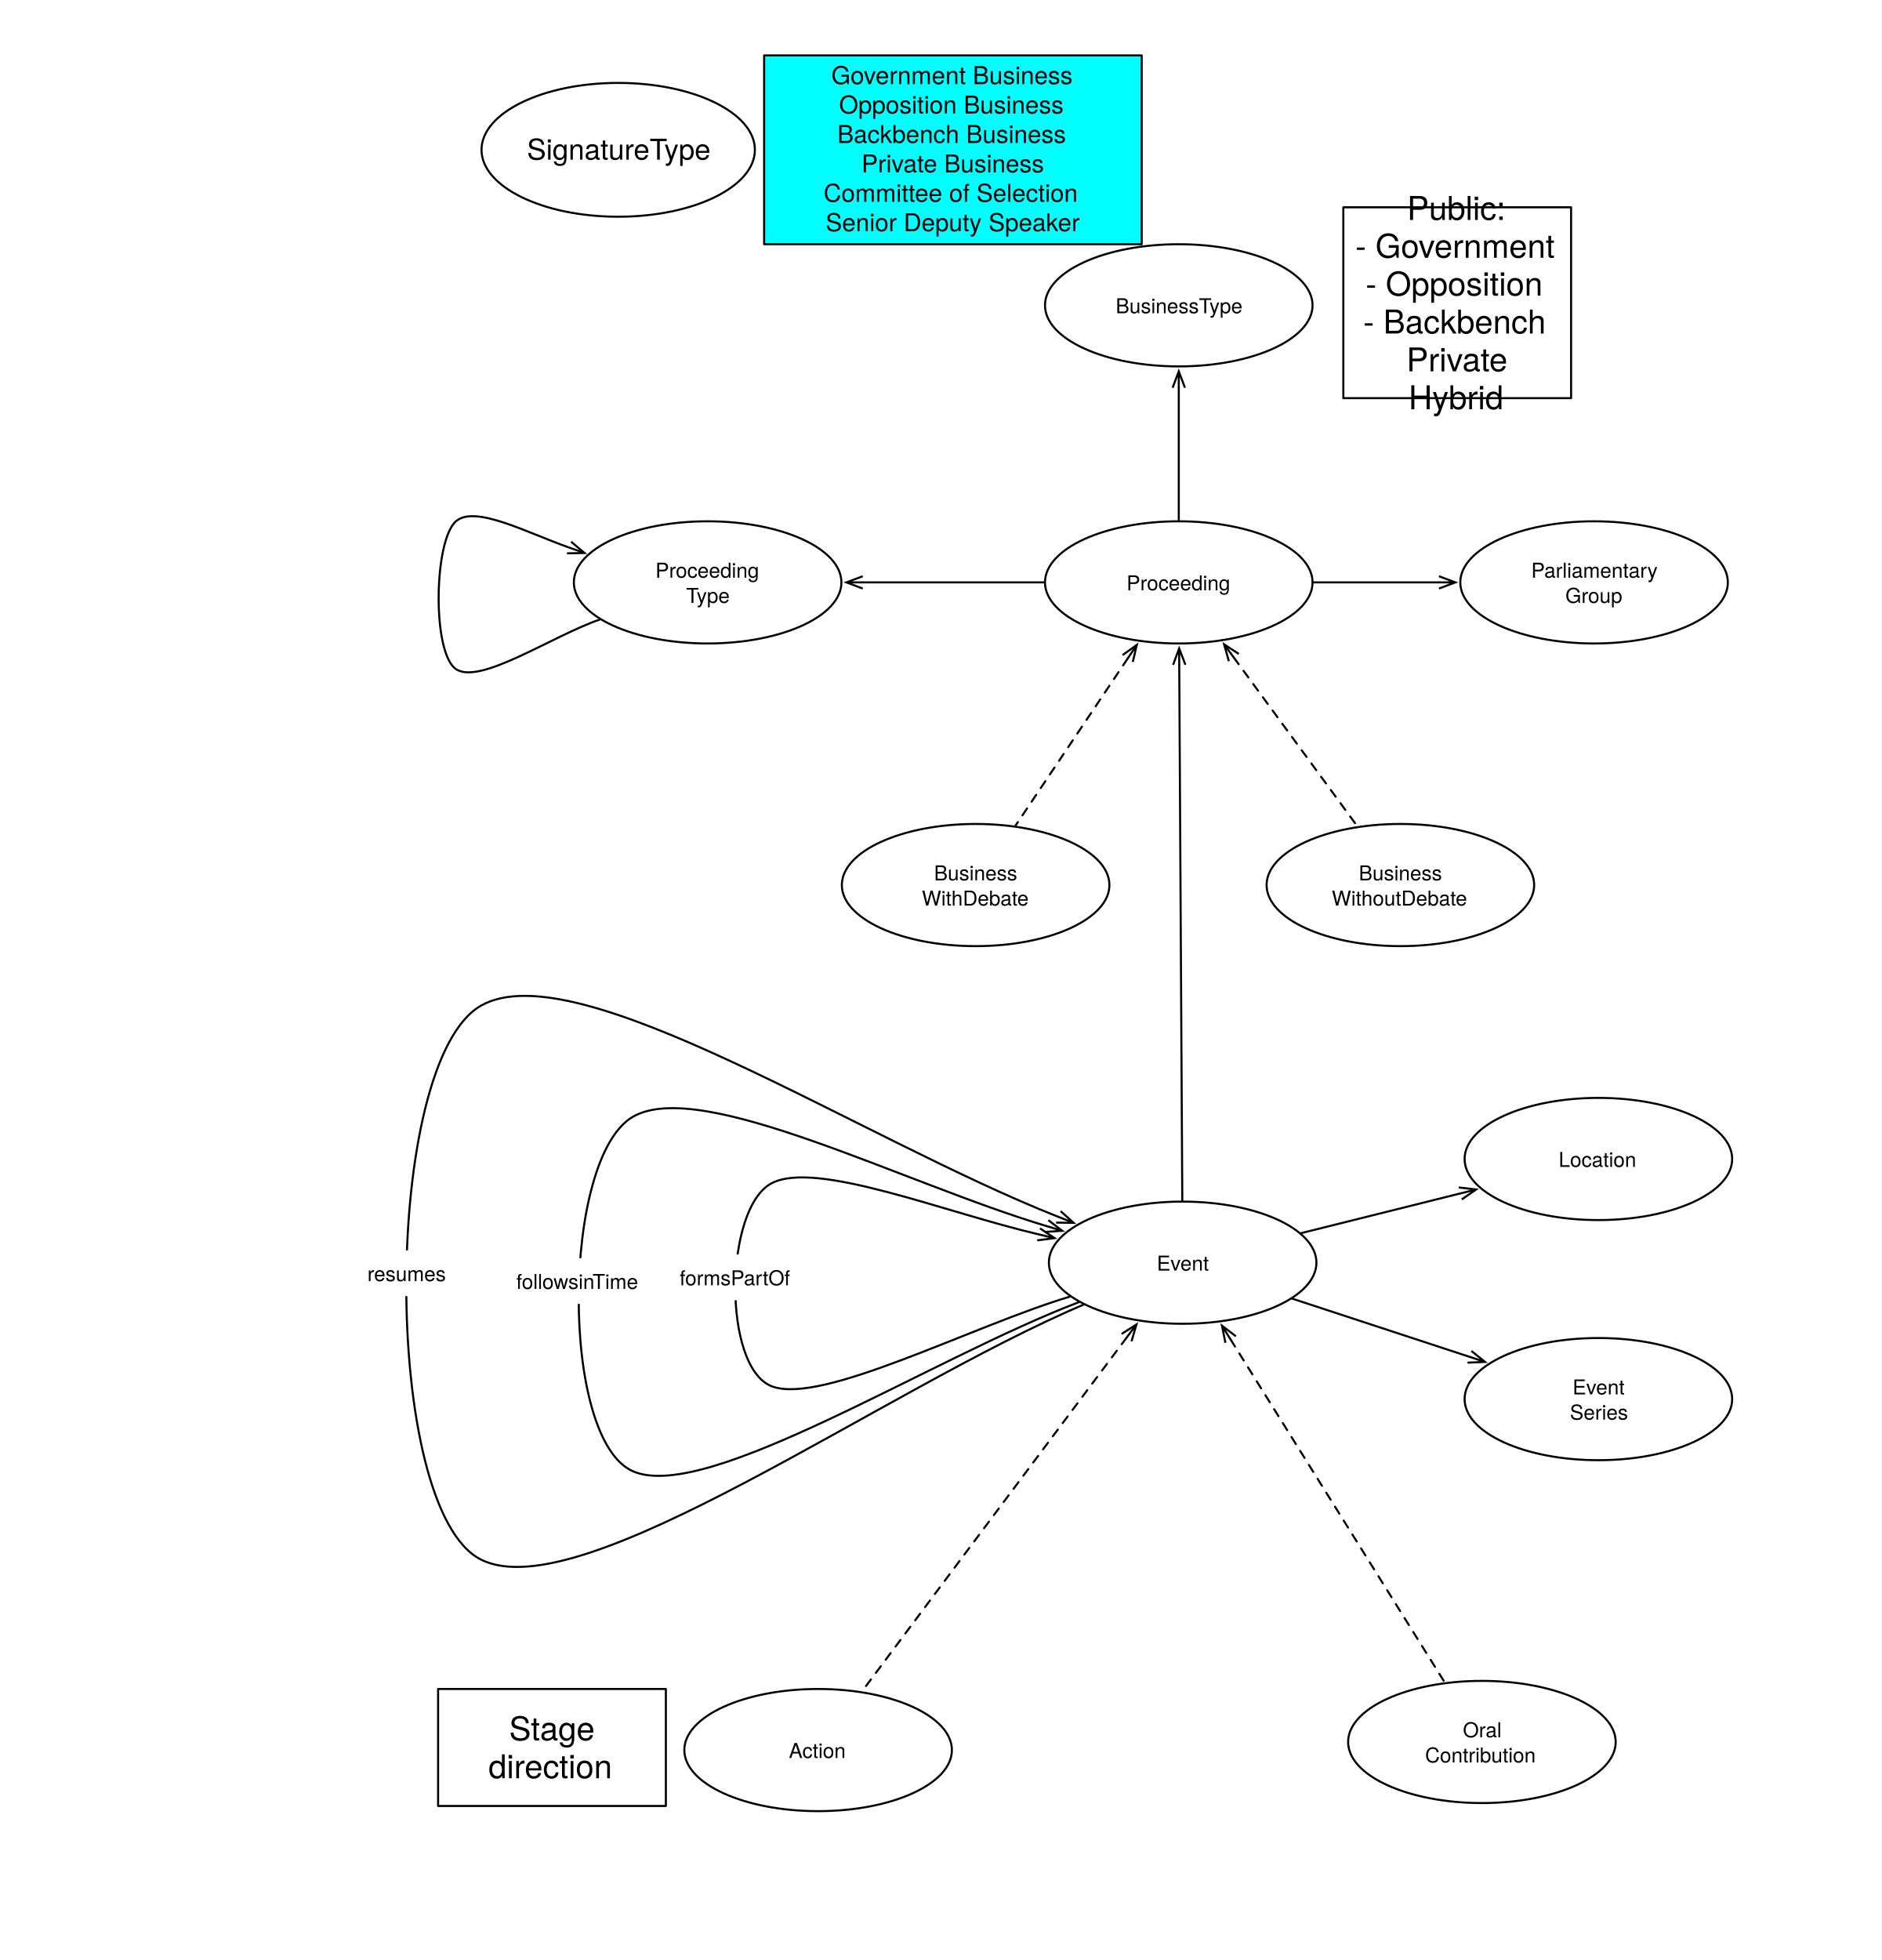
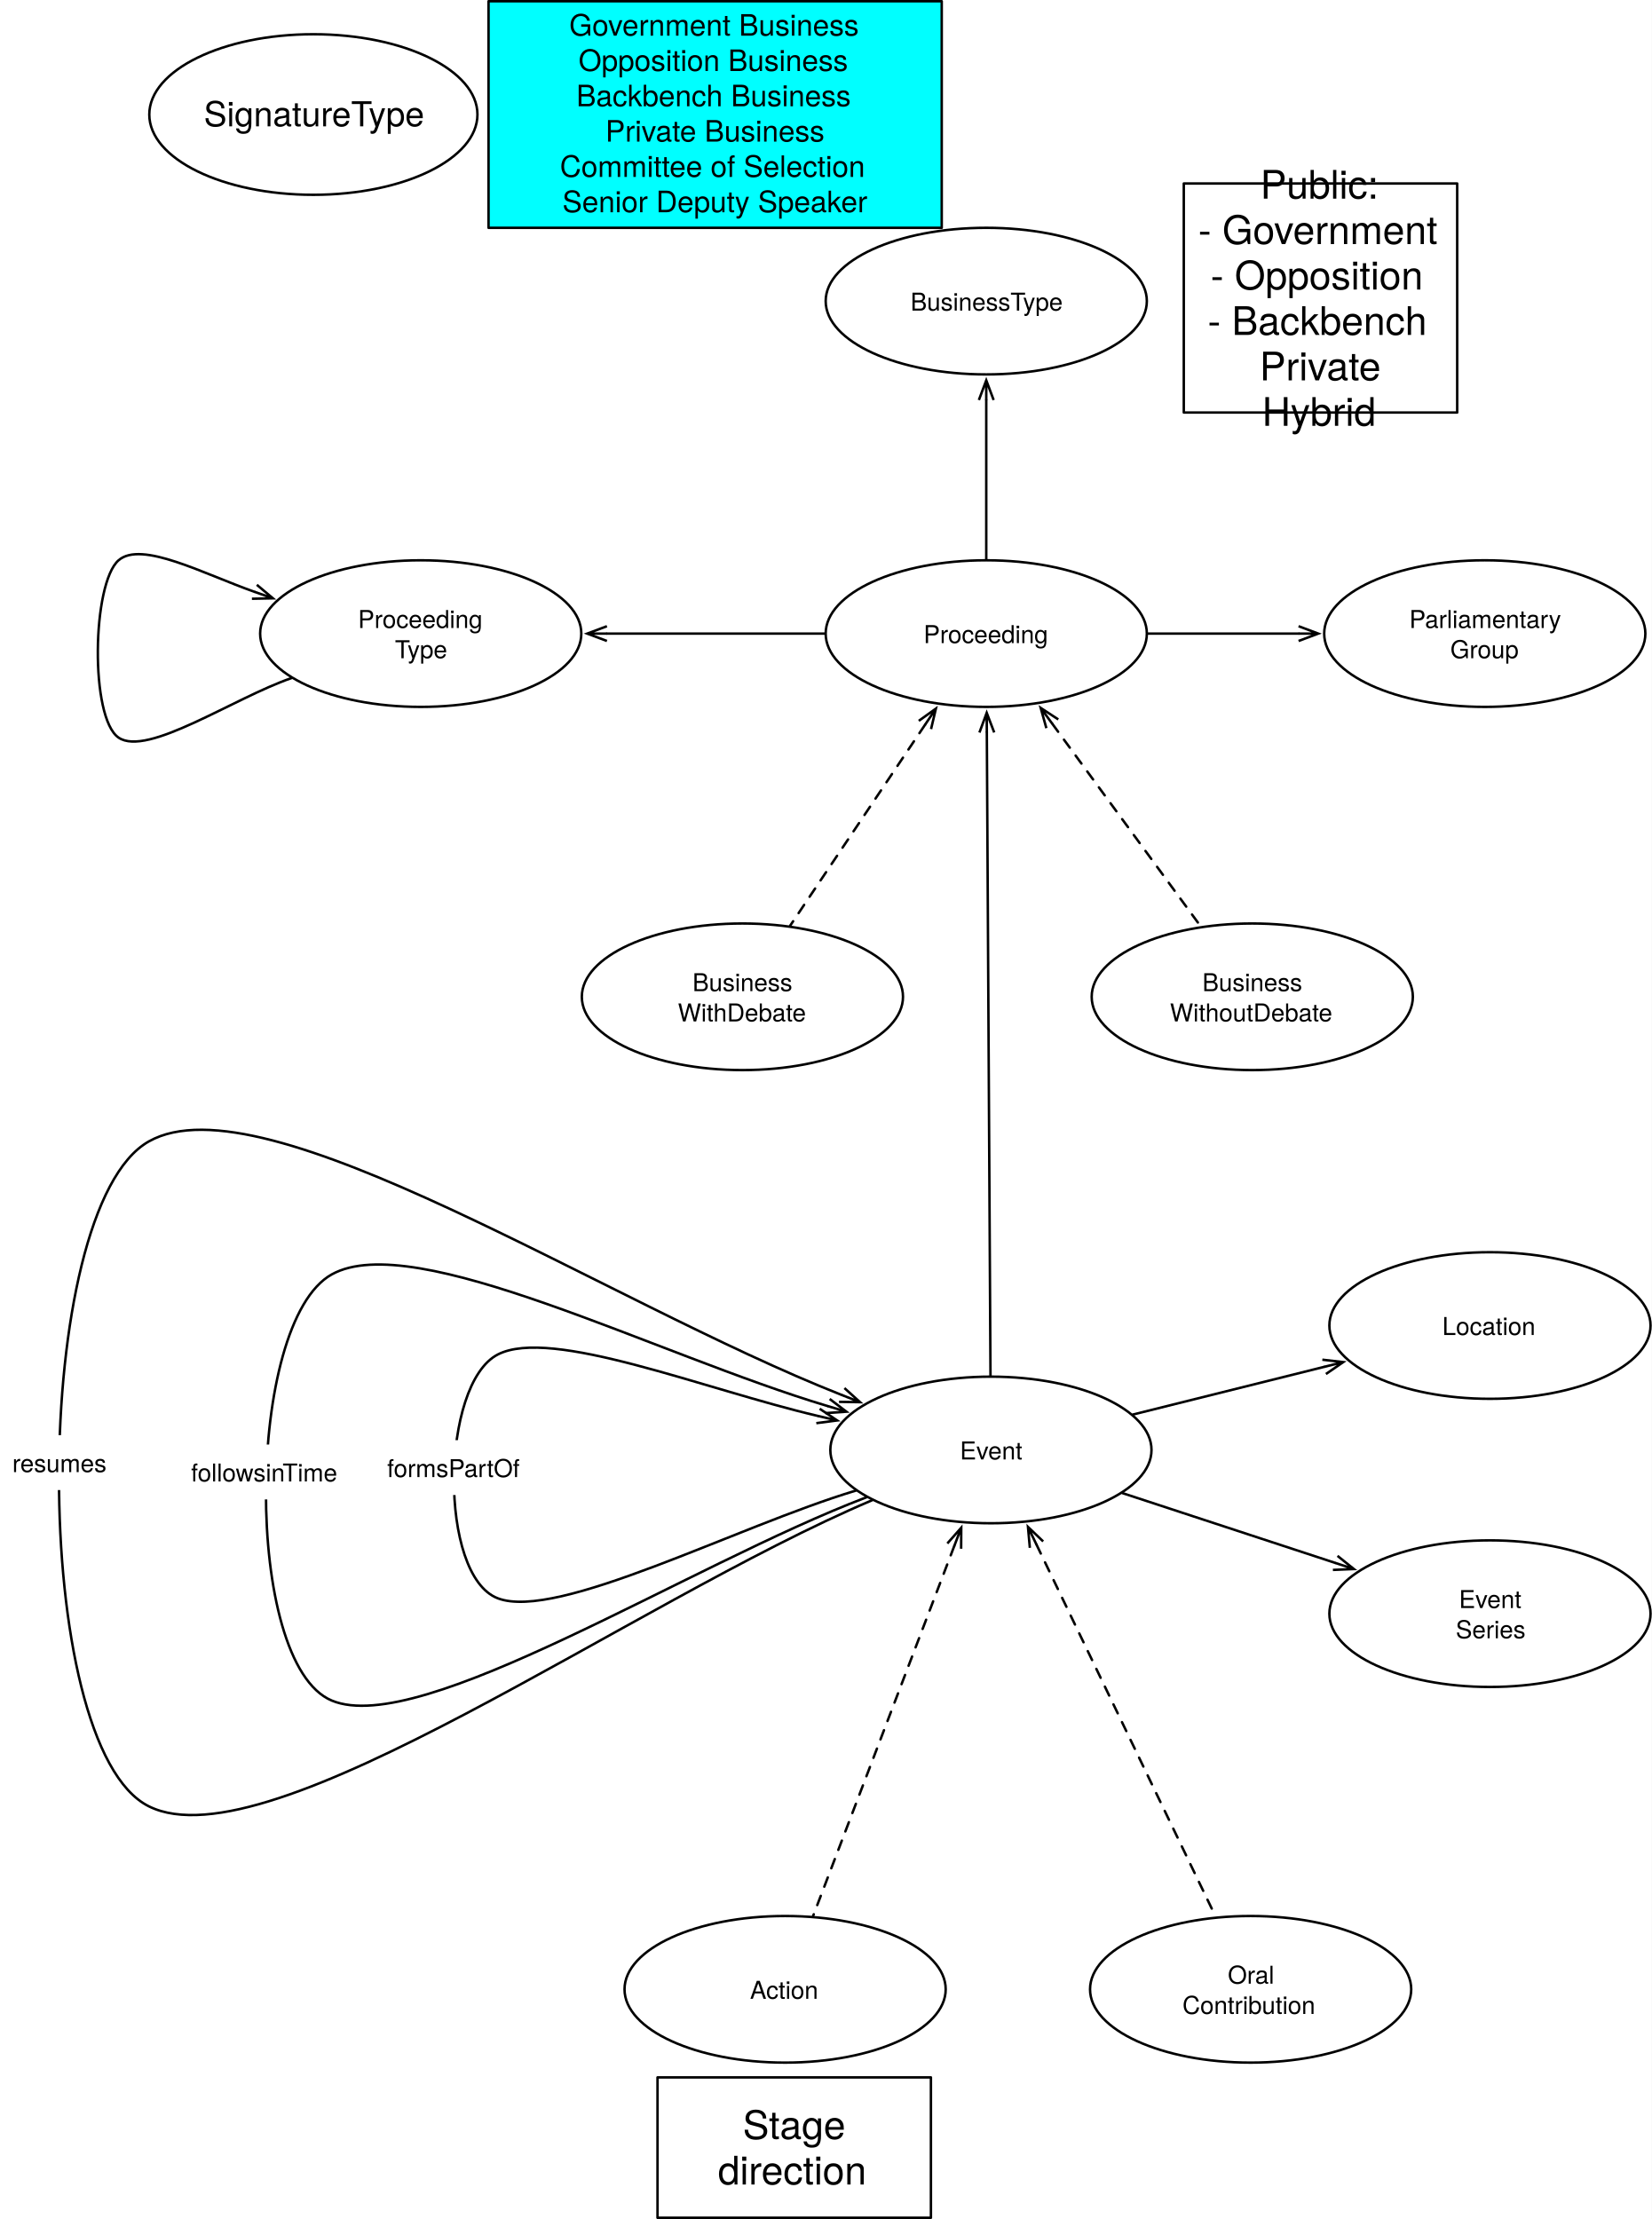
- <svg xmlns="http://www.w3.org/2000/svg" version="1.1" viewBox="0 0 917 955" width="917" height="955">
+ <svg xmlns="http://www.w3.org/2000/svg" version="1.1" viewBox="174.051 26.5 670.611 901" width="670.611" height="901">
  <defs>
    <marker orient="auto" overflow="visible" markerUnits="strokeWidth" id="StickArrow_Marker" stroke-linejoin="miter" stroke-miterlimit="10" viewBox="-9 -4 10 8" markerWidth="10" markerHeight="8" color="black">
      <g>
        <path d="M -8 0 L 0 0 M 0 3 L -8 0 L 0 -3" fill="none" stroke="currentColor" stroke-width="1" />
      </g>
    </marker>
  </defs>
  <g id="Canvas_1" fill="none" fill-opacity="1" stroke-opacity="1" stroke="none" stroke-dasharray="none">
-     <rect fill="white" x="0" y="0" width="917" height="955" />
+     <rect fill="white" x="174.051" y="26.5" width="670.611" height="901" />
    <g id="Canvas_1_Layer_1">
      <g id="Graphic_987">
        <ellipse cx="574.468" cy="283.764" rx="65.197" ry="29.764" fill="white" />
        <ellipse cx="574.468" cy="283.764" rx="65.197" ry="29.764" stroke="black" stroke-linecap="round" stroke-linejoin="round" stroke-width="1" />
        <text transform="translate(527.3105 277.6238)" fill="black">
          <tspan font-family="Helvetica Neue" font-size="10" fill="black" x="21.692" y="10">Proceeding</tspan>
        </text>
      </g>
      <g id="Graphic_990">
-         <ellipse cx="722.197" cy="848.764" rx="65.197" ry="29.764" fill="white" />
-         <ellipse cx="722.197" cy="848.764" rx="65.197" ry="29.764" stroke="black" stroke-linecap="round" stroke-linejoin="round" stroke-width="1" />
-         <text transform="translate(675.0394 836.4838)" fill="black">
+         <ellipse cx="681.803" cy="834.236" rx="65.197" ry="29.764" fill="white" />
+         <ellipse cx="681.803" cy="834.236" rx="65.197" ry="29.764" stroke="black" stroke-linecap="round" stroke-linejoin="round" stroke-width="1" />
+         <text transform="translate(634.6457 821.9562)" fill="black">
          <tspan font-family="Helvetica Neue" font-size="10" fill="black" x="37.897" y="10">Oral</tspan>
          <tspan font-family="Helvetica Neue" font-size="10" fill="black" x="19.467" y="22.28">Contribution</tspan>
        </text>
      </g>
      <g id="Graphic_993">
        <ellipse cx="576.359" cy="615.238" rx="65.197" ry="29.764" fill="white" />
        <ellipse cx="576.359" cy="615.238" rx="65.197" ry="29.764" stroke="black" stroke-linecap="round" stroke-linejoin="round" stroke-width="1" />
        <text transform="translate(529.2011 609.0979)" fill="black">
          <tspan font-family="Helvetica Neue" font-size="10" fill="black" x="34.562" y="10">Event</tspan>
        </text>
      </g>
      <g id="Graphic_994">
        <ellipse cx="778.965" cy="564.71" rx="65.197" ry="29.764" fill="white" />
        <ellipse cx="778.965" cy="564.71" rx="65.197" ry="29.764" stroke="black" stroke-linecap="round" stroke-linejoin="round" stroke-width="1" />
        <text transform="translate(731.8075 558.5704)" fill="black">
          <tspan font-family="Helvetica Neue" font-size="10" fill="black" x="27.802" y="10">Location</tspan>
        </text>
      </g>
      <g id="Line_996">
        <line x1="711.643" y1="581.5" x2="634.075" y2="600.844" marker-start="url(#StickArrow_Marker)" stroke="black" stroke-linecap="round" stroke-linejoin="round" stroke-width="1" />
      </g>
      <g id="Line_998">
        <path d="M 506.153 601.436 C 460.104 590.66 397.874 565.288 376.162 576.474 C 352.886 588.466 351.952 666.26 376.162 675.474 C 400.371 684.688 473.014 646.333 521.432 631.764" marker-start="url(#StickArrow_Marker)" stroke="black" stroke-linecap="round" stroke-linejoin="round" stroke-width="1" />
      </g>
      <g id="Line_999">
-         <line x1="599.746" y1="652.688" x2="704.053" y2="819.711" marker-start="url(#StickArrow_Marker)" stroke="black" stroke-linecap="round" stroke-linejoin="round" stroke-dasharray="4.0,4.0" stroke-width="1" />
+         <line x1="594.869" y1="653.682" x2="667.588" y2="804.712" marker-start="url(#StickArrow_Marker)" stroke="black" stroke-linecap="round" stroke-linejoin="round" stroke-dasharray="4.0,4.0" stroke-width="1" />
      </g>
      <g id="Line_1000">
        <line x1="574.697" y1="323.927" x2="576.186" y2="584.974" marker-start="url(#StickArrow_Marker)" stroke="black" stroke-linecap="round" stroke-linejoin="round" stroke-width="1" />
      </g>
      <g id="Graphic_1001">
        <ellipse cx="344.862" cy="283.764" rx="65.197" ry="29.764" fill="white" />
        <ellipse cx="344.862" cy="283.764" rx="65.197" ry="29.764" stroke="black" stroke-linecap="round" stroke-linejoin="round" stroke-width="1" />
        <text transform="translate(297.7042 271.4838)" fill="black">
          <tspan font-family="Helvetica Neue" font-size="10" fill="black" x="21.692" y="10">Proceeding</tspan>
          <tspan font-family="Helvetica Neue" font-size="10" fill="black" x="36.692" y="22.28">Type</tspan>
        </text>
      </g>
      <g id="Line_1002">
        <line x1="420.459" y1="283.764" x2="508.771" y2="283.764" marker-start="url(#StickArrow_Marker)" stroke="black" stroke-linecap="round" stroke-linejoin="round" stroke-width="1" />
      </g>
      <g id="Graphic_1003">
        <ellipse cx="776.862" cy="283.764" rx="65.197" ry="29.764" fill="white" />
        <ellipse cx="776.862" cy="283.764" rx="65.197" ry="29.764" stroke="black" stroke-linecap="round" stroke-linejoin="round" stroke-width="1" />
        <text transform="translate(729.7042 271.4838)" fill="black">
          <tspan font-family="Helvetica Neue" font-size="10" fill="black" x="16.507" y="10">Parliamentary</tspan>
          <tspan font-family="Helvetica Neue" font-size="10" fill="black" x="33.172" y="22.28">Group</tspan>
        </text>
      </g>
      <g id="Line_1004">
        <line x1="701.265" y1="283.764" x2="640.165" y2="283.764" marker-start="url(#StickArrow_Marker)" stroke="black" stroke-linecap="round" stroke-linejoin="round" stroke-width="1" />
      </g>
      <g id="Graphic_1005">
        <ellipse cx="778.965" cy="681.71" rx="65.197" ry="29.764" fill="white" />
        <ellipse cx="778.965" cy="681.71" rx="65.197" ry="29.764" stroke="black" stroke-linecap="round" stroke-linejoin="round" stroke-width="1" />
        <text transform="translate(731.8075 669.4304)" fill="black">
          <tspan font-family="Helvetica Neue" font-size="10" fill="black" x="34.562" y="10">Event</tspan>
          <tspan font-family="Helvetica Neue" font-size="10" fill="black" x="33.272" y="22.28">Series</tspan>
        </text>
      </g>
      <g id="Line_1006">
        <line x1="716.132" y1="661.096" x2="629.785" y2="632.766" marker-start="url(#StickArrow_Marker)" stroke="black" stroke-linecap="round" stroke-linejoin="round" stroke-width="1" />
      </g>
      <g id="Graphic_1009">
        <rect x="326.24" y="611.259" width="64.45" height="22.28" fill="white" />
        <text transform="translate(331.2405 616.259)" fill="black">
          <tspan font-family="Helvetica Neue" font-size="10" fill="black" x="3659295e-19" y="10">formsPartOf</tspan>
        </text>
      </g>
      <g id="Line_1011">
        <path d="M 510.031 597.405 C 440.11 576.5 342.341 525.327 308.768 543.947 C 273.641 563.428 272.601 701.917 308.768 717.002 C 344.936 732.087 453.46 661.976 525.795 634.467" marker-start="url(#StickArrow_Marker)" stroke="black" stroke-linecap="round" stroke-linejoin="round" stroke-width="1" />
      </g>
      <g id="Graphic_1010">
        <rect x="246.633" y="613.041" width="71.1" height="22.28" fill="white" />
        <text transform="translate(251.6326 618.041)" fill="black">
          <tspan font-family="Helvetica Neue" font-size="10" fill="black" x="0" y="10">followsinTime</tspan>
        </text>
      </g>
      <g id="Graphic_1016">
        <ellipse cx="475.468" cy="431.236" rx="65.197" ry="29.764" fill="white" />
        <ellipse cx="475.468" cy="431.236" rx="65.197" ry="29.764" stroke="black" stroke-linecap="round" stroke-linejoin="round" stroke-width="1" />
        <text transform="translate(428.3105 418.9562)" fill="black">
          <tspan font-family="Helvetica Neue" font-size="10" fill="black" x="26.877" y="10">Business</tspan>
          <tspan font-family="Helvetica Neue" font-size="10" fill="black" x="20.947" y="22.28">WithDebate</tspan>
        </text>
      </g>
      <g id="Line_1017">
        <line x1="549.564" y1="320.862" x2="494.854" y2="402.358" marker-start="url(#StickArrow_Marker)" stroke="black" stroke-linecap="round" stroke-linejoin="round" stroke-dasharray="4.0,4.0" stroke-width="1" />
      </g>
      <g id="Graphic_1018">
        <ellipse cx="682.468" cy="431.236" rx="65.197" ry="29.764" fill="white" />
        <ellipse cx="682.468" cy="431.236" rx="65.197" ry="29.764" stroke="black" stroke-linecap="round" stroke-linejoin="round" stroke-width="1" />
        <text transform="translate(635.3105 418.9562)" fill="black">
          <tspan font-family="Helvetica Neue" font-size="10" fill="black" x="26.877" y="10">Business</tspan>
          <tspan font-family="Helvetica Neue" font-size="10" fill="black" x="13.722" y="22.28">WithoutDebate</tspan>
        </text>
      </g>
      <g id="Line_1019">
        <line x1="601.29" y1="320.389" x2="661.496" y2="402.599" marker-start="url(#StickArrow_Marker)" stroke="black" stroke-linecap="round" stroke-linejoin="round" stroke-dasharray="4.0,4.0" stroke-width="1" />
      </g>
      <g id="Graphic_1036">
-         <ellipse cx="398.701" cy="852.71" rx="65.197" ry="29.764" fill="white" />
-         <ellipse cx="398.701" cy="852.71" rx="65.197" ry="29.764" stroke="black" stroke-linecap="round" stroke-linejoin="round" stroke-width="1" />
-         <text transform="translate(351.5438 846.5704)" fill="black">
+         <ellipse cx="492.803" cy="834.236" rx="65.197" ry="29.764" fill="white" />
+         <ellipse cx="492.803" cy="834.236" rx="65.197" ry="29.764" stroke="black" stroke-linecap="round" stroke-linejoin="round" stroke-width="1" />
+         <text transform="translate(445.6457 828.0962)" fill="black">
          <tspan font-family="Helvetica Neue" font-size="10" fill="black" x="32.897" y="10">Action</tspan>
        </text>
      </g>
      <g id="Line_1037">
-         <line x1="549.052" y1="651.738" x2="420.077" y2="824.137" marker-start="url(#StickArrow_Marker)" stroke="black" stroke-linecap="round" stroke-linejoin="round" stroke-dasharray="4.0,4.0" stroke-width="1" />
+         <line x1="561.463" y1="654.279" x2="504.17" y2="804.444" marker-start="url(#StickArrow_Marker)" stroke="black" stroke-linecap="round" stroke-linejoin="round" stroke-dasharray="4.0,4.0" stroke-width="1" />
      </g>
      <g id="Graphic_1038">
-         <rect x="213.504" y="822.947" width="111" height="57" fill="white" />
-         <rect x="213.504" y="822.947" width="111" height="57" stroke="black" stroke-linecap="round" stroke-linejoin="round" stroke-width="1" />
-         <text transform="translate(218.5045 832.9986)" fill="black">
+         <rect x="441" y="870" width="111" height="57" fill="white" />
+         <rect x="441" y="870" width="111" height="57" stroke="black" stroke-linecap="round" stroke-linejoin="round" stroke-width="1" />
+         <text transform="translate(446 880.052)" fill="black">
          <tspan font-family="Helvetica Neue" font-size="16" fill="black" x="29.612" y="15">Stage </tspan>
          <tspan font-family="Helvetica Neue" font-size="16" fill="black" x="19.532" y="33.448">direction</tspan>
        </text>
      </g>
      <g id="Line_1040">
        <path d="M 515.792 592.911 C 419.187 554.899 281.404 463.552 234.504 489.947 C 186.086 517.196 185.578 735.662 234.504 759.947 C 283.43 784.231 430.238 677.092 528.09 635.67" marker-start="url(#StickArrow_Marker)" stroke="black" stroke-linecap="round" stroke-linejoin="round" stroke-width="1" />
      </g>
      <g id="Graphic_1039">
        <rect x="174.051" y="609.237" width="47.98" height="22.28" fill="white" />
        <text transform="translate(179.0513 614.2369)" fill="black">
          <tspan font-family="Helvetica Neue" font-size="10" fill="black" x="0" y="10">resumes</tspan>
        </text>
      </g>
      <g id="Graphic_1041">
        <ellipse cx="574.468" cy="148.764" rx="65.197" ry="29.764" fill="white" />
        <ellipse cx="574.468" cy="148.764" rx="65.197" ry="29.764" stroke="black" stroke-linecap="round" stroke-linejoin="round" stroke-width="1" />
        <text transform="translate(527.3105 142.6238)" fill="black">
          <tspan font-family="Helvetica Neue" font-size="10" fill="black" x="16.412" y="10">BusinessType</tspan>
        </text>
      </g>
      <g id="Line_1042">
        <line x1="574.468" y1="188.928" x2="574.468" y2="253.5" marker-start="url(#StickArrow_Marker)" stroke="black" stroke-linecap="round" stroke-linejoin="round" stroke-width="1" />
      </g>
      <g id="Graphic_1043">
        <rect x="654.665" y="101" width="111" height="93" fill="white" />
        <rect x="654.665" y="101" width="111" height="93" stroke="black" stroke-linecap="round" stroke-linejoin="round" stroke-width="1" />
        <text transform="translate(659.6648 92.15601)" fill="black">
          <tspan font-family="Helvetica Neue" font-size="16" fill="black" x="26.052" y="15">Public:</tspan>
          <tspan font-family="Helvetica Neue" font-size="16" fill="black" x=".86" y="33.448">- Government</tspan>
          <tspan font-family="Helvetica Neue" font-size="16" fill="black" x="5.892" y="51.896">- Opposition</tspan>
          <tspan font-family="Helvetica Neue" font-size="16" fill="black" x="4.708" y="70.344">- Backbench</tspan>
          <tspan font-family="Helvetica Neue" font-size="16" fill="black" x="25.764" y="88.792">Private</tspan>
          <tspan font-family="Helvetica Neue" font-size="16" fill="black" x="26.796" y="107.24">Hybrid</tspan>
        </text>
      </g>
      <g id="Line_1044">
        <path d="M 277.325 266.784 C 256.737 259.522 231.468 245.911 222.192 254 C 211.426 263.387 210.503 318.026 222.192 326 C 233.88 333.974 268.953 309.9 292.33 301.851" marker-start="url(#StickArrow_Marker)" stroke="black" stroke-linecap="round" stroke-linejoin="round" stroke-width="1" />
      </g>
      <g id="Graphic_1048">
        <rect x="372.393" y="27" width="184" height="92" fill="aqua" />
        <rect x="372.393" y="27" width="184" height="92" stroke="black" stroke-linecap="round" stroke-linejoin="round" stroke-width="1" />
        <text transform="translate(377.3932 29.992)" fill="black">
          <tspan font-family="Helvetica Neue" font-size="12" fill="black" x="27.768" y="11">Government Business</tspan>
          <tspan font-family="Helvetica Neue" font-size="12" fill="black" x="31.542" y="25.336">Opposition Business</tspan>
          <tspan font-family="Helvetica Neue" font-size="12" fill="black" x="30.654" y="39.672">Backbench Business</tspan>
          <tspan font-family="Helvetica Neue" font-size="12" fill="black" x="42.444" y="54.008">Private Business</tspan>
          <tspan font-family="Helvetica Neue" font-size="12" fill="black" x="23.988" y="68.344">Committee of Selection</tspan>
          <tspan font-family="Helvetica Neue" font-size="12" fill="black" x="24.99" y="82.68">Senior Deputy Speaker</tspan>
        </text>
      </g>
      <g id="Graphic_1047">
        <ellipse cx="301.279" cy="73" rx="66.614" ry="32.598" fill="white" />
        <ellipse cx="301.279" cy="73" rx="66.614" ry="32.598" stroke="black" stroke-linecap="round" stroke-linejoin="round" stroke-width="1" />
        <text transform="translate(252.9877 64.804)" fill="black">
          <tspan font-family="Helvetica Neue" font-size="14" fill="black" x="3.82" y="13">SignatureType</tspan>
        </text>
      </g>
    </g>
  </g>
</svg>
